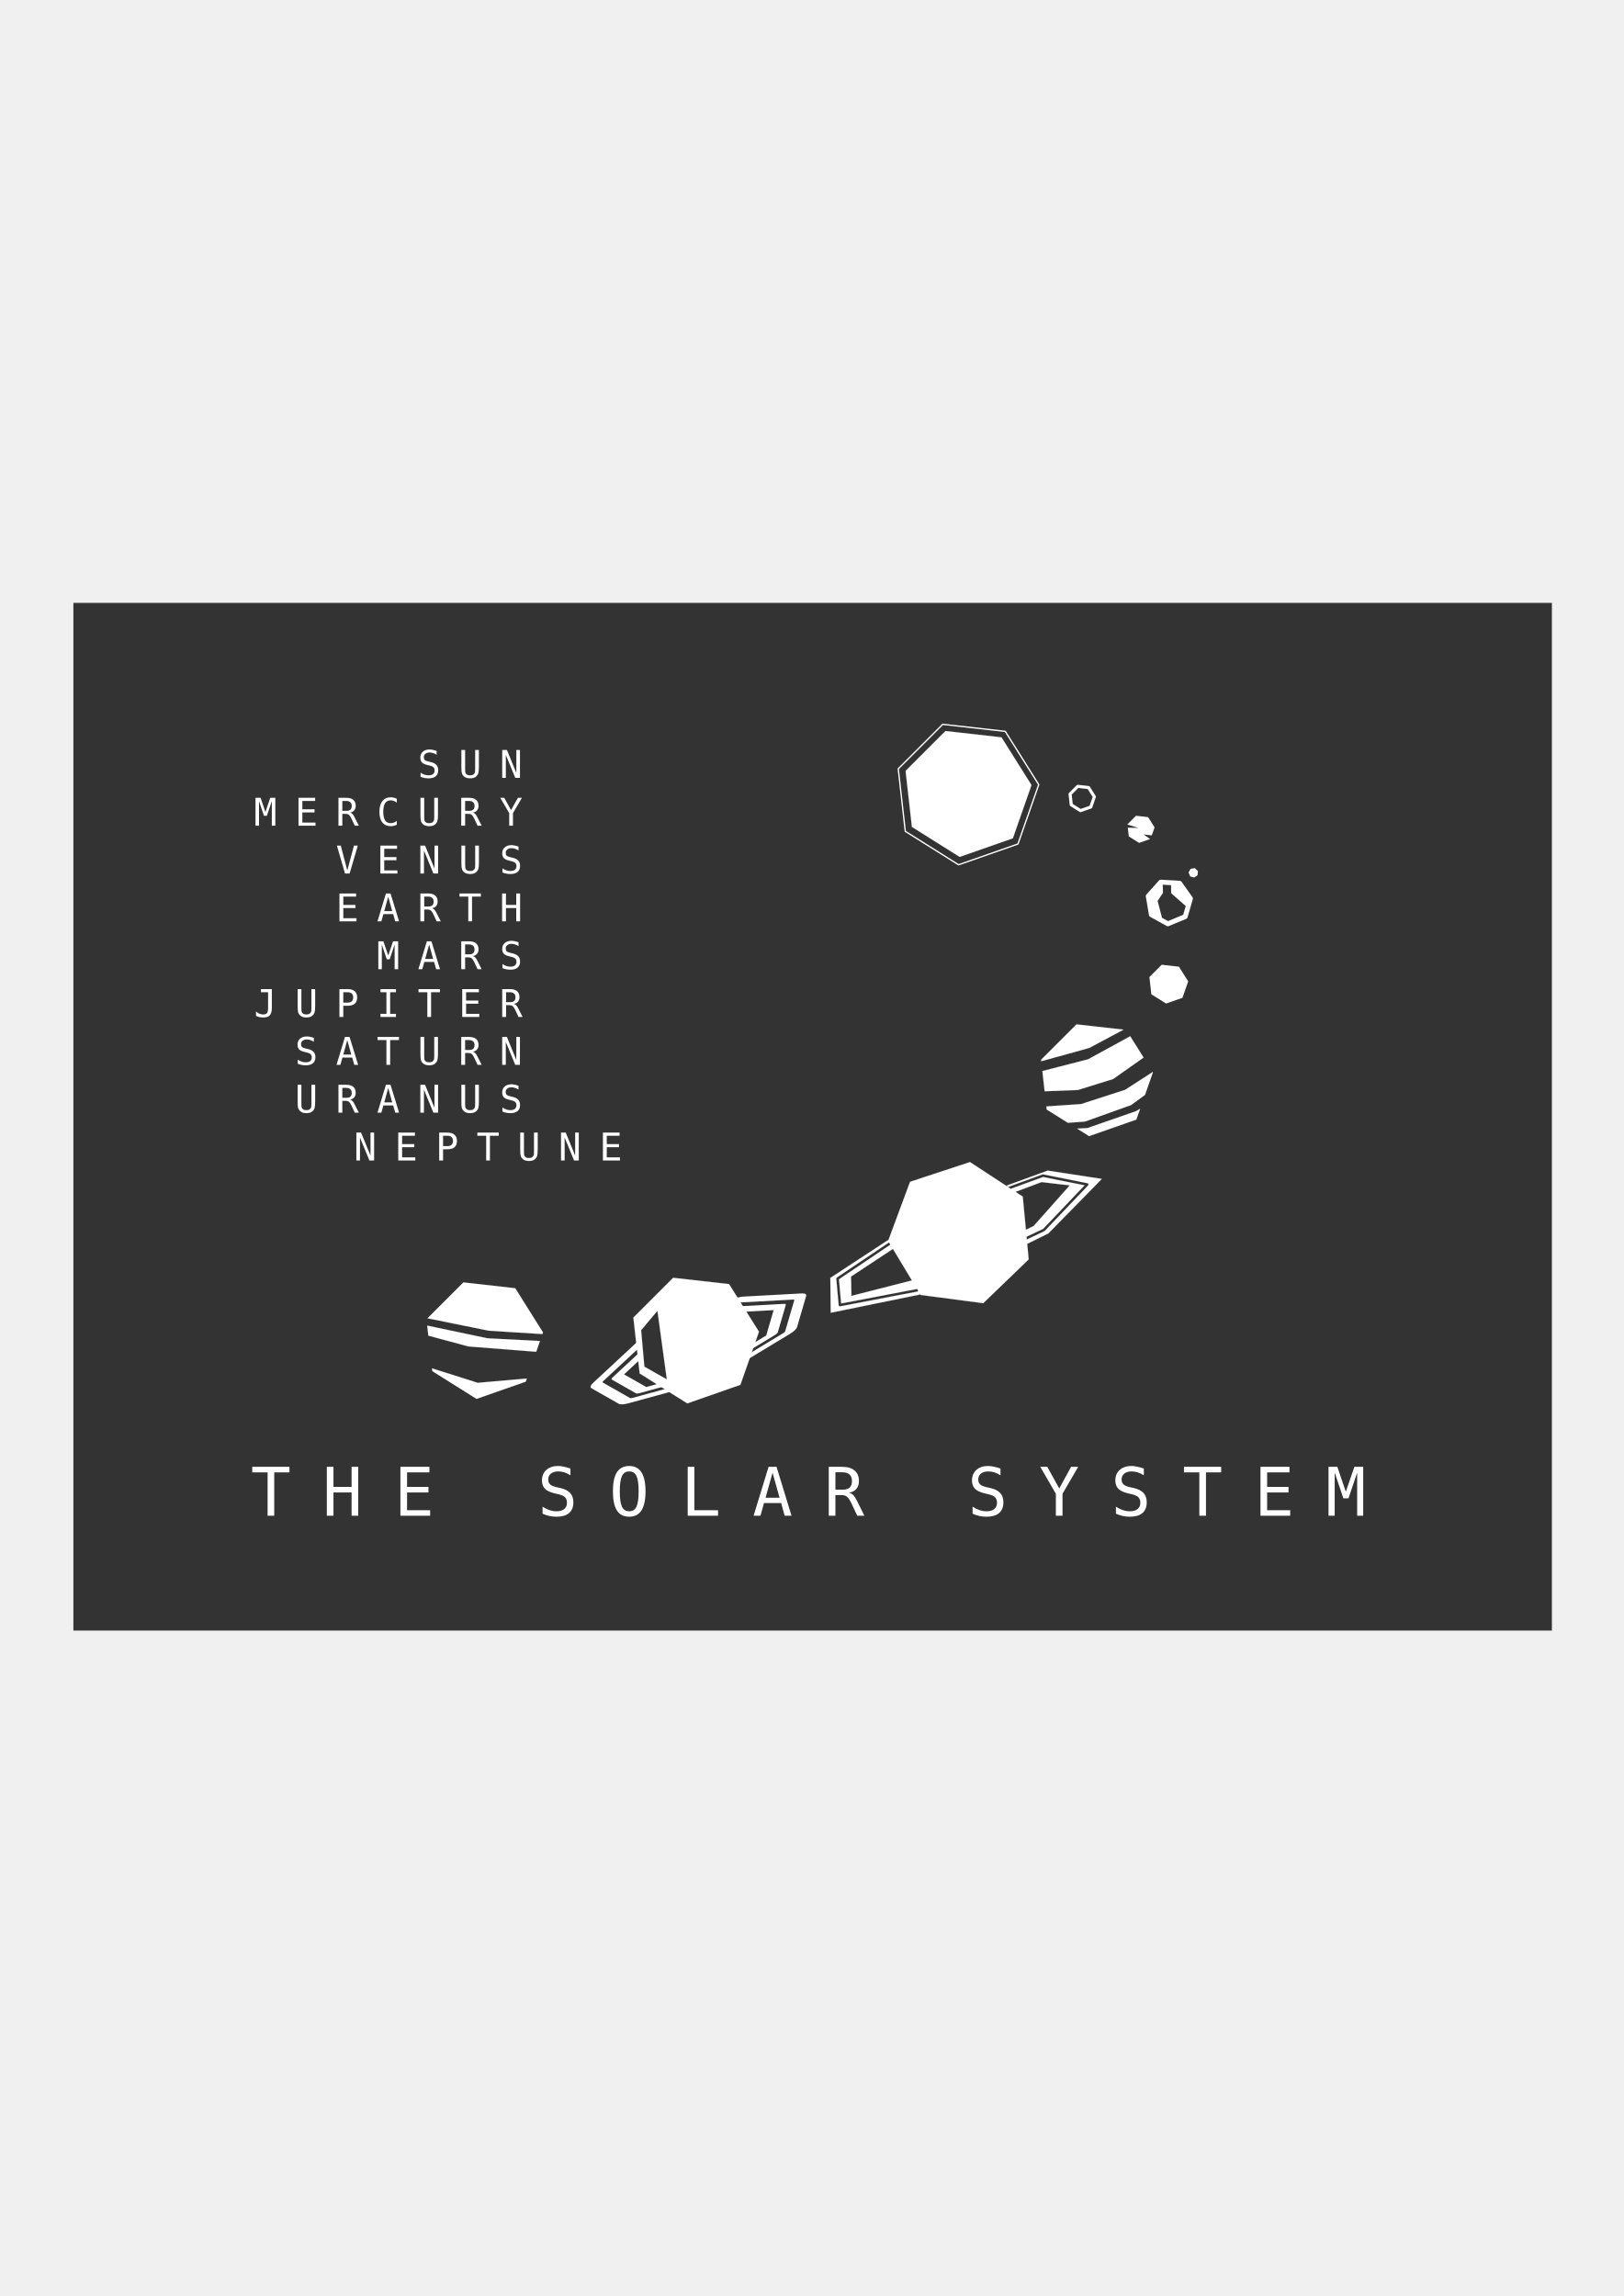
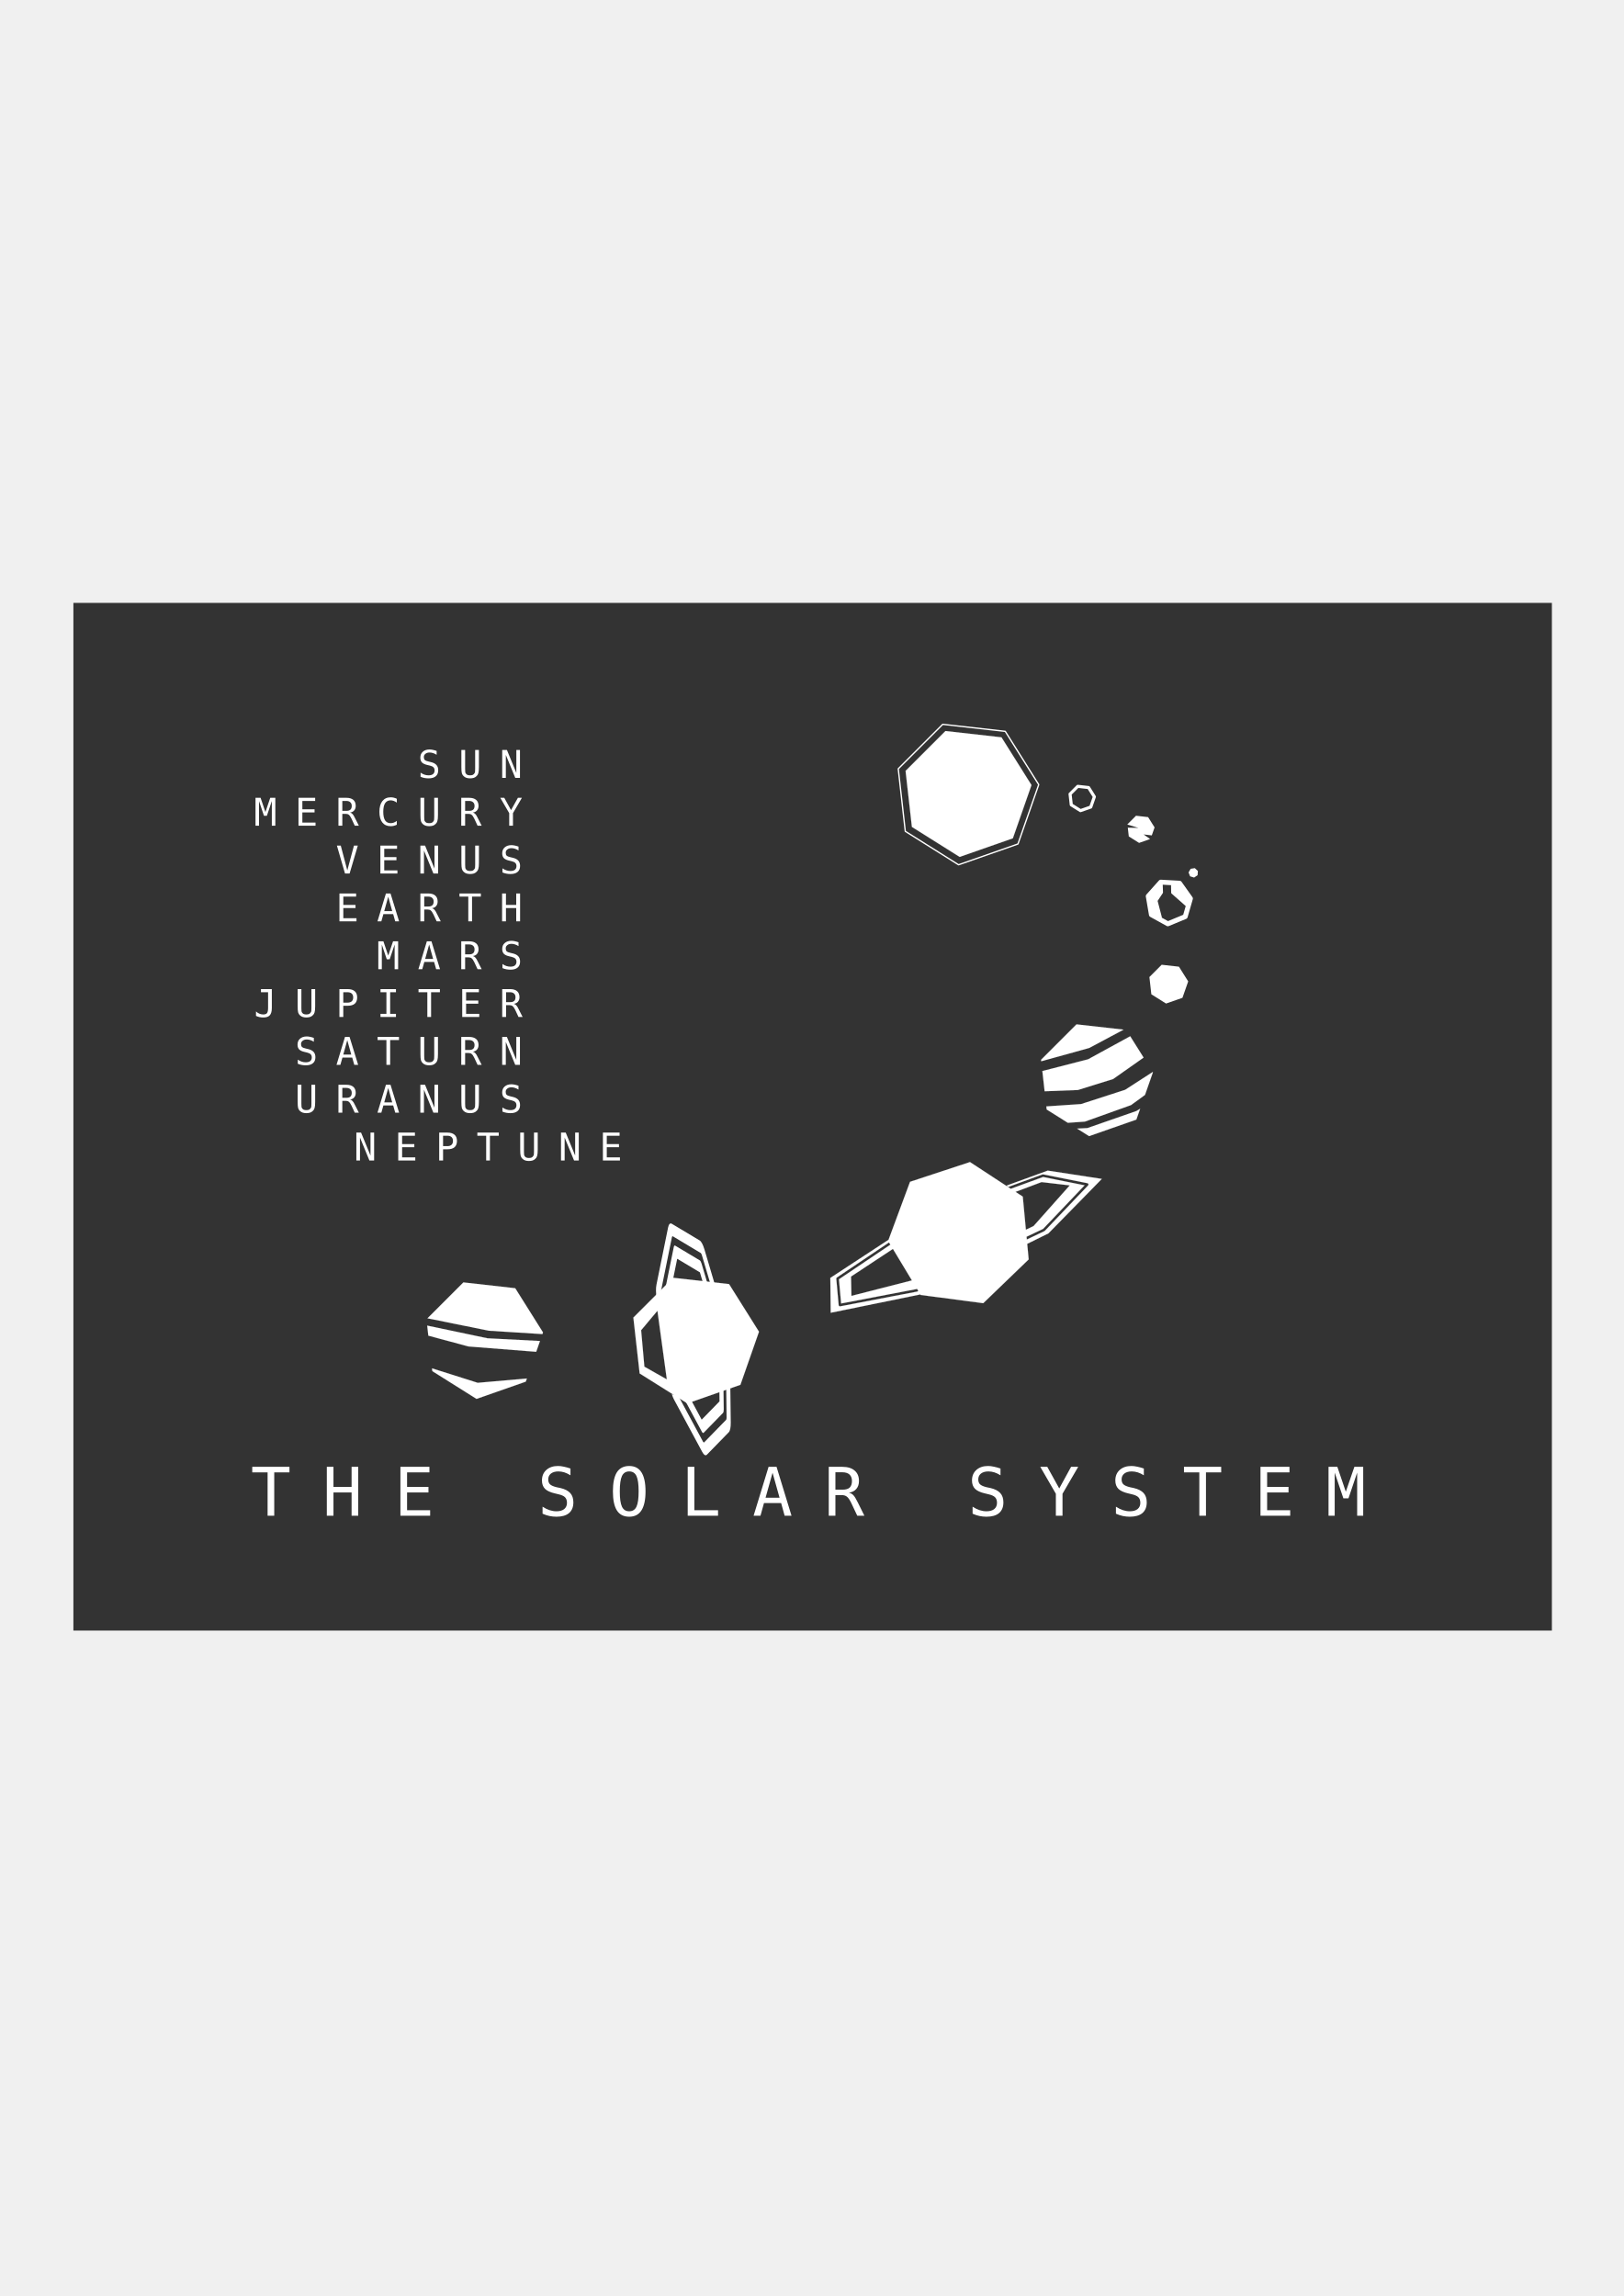
<svg xmlns="http://www.w3.org/2000/svg" width="210mm" height="297mm" viewBox="0 0 210 297" version="1.1" id="svg1">
  <defs id="defs1">
    </defs>
  <g id="layer1">
    <rect style="fill:#333333;fill-rule:evenodd;stroke:none;stroke-width:0.881;stroke-linecap:round;stroke-linejoin:round;stroke-dasharray:none;stroke-dashoffset:0" id="rect16" width="191.222" height="132.936" x="9.491" y="77.987" />
    <path style="fill:#ffffff;stroke:#ffffff;stroke-width:0.081;stroke-linecap:round;stroke-linejoin:round" id="path2" d="M 85.674,125.379 39.831,141.42 -1.293,115.58 -6.731,67.317 27.613,32.974 75.876,38.412 101.715,79.536 Z" transform="matrix(0.1501688,0,0,0.1501688,118.1325,89.60973)" />
    <path style="fill:none;stroke:#ffffff;stroke-width:1.021;stroke-linecap:round;stroke-linejoin:round;stroke-dasharray:none" id="path2-9" d="M 85.674,125.379 39.831,141.42 -1.293,115.58 -6.731,67.317 27.613,32.974 75.876,38.412 101.715,79.536 Z" transform="matrix(0.1675399,0,0,0.1675399,117.3016,88.16982)" />
    <path style="fill:none;stroke:#ffffff;stroke-width:13.816;stroke-linecap:round;stroke-linejoin:round;stroke-dasharray:none" id="path2-5-2" d="M 85.674,125.379 39.831,141.42 -1.293,115.58 -6.731,67.317 27.613,32.974 75.876,38.412 101.715,79.536 Z" transform="matrix(0.02898035,0,0,0.02898035,138.5906,100.7611)" />
    <path id="path2-5-2-3-2" style="fill:#ffffff;stroke:#ffffff;stroke-width:0.012;stroke-linecap:round;stroke-linejoin:round" d="m 87.061,165.287 -5.146,5.146 0.814,7.232 6.162,3.871 6.869,-2.403 2.403,-6.867 -3.872,-6.162 z m -2.032,4.266 1.214,8.879 -2.903,-1.645 -0.422,-4.714 z" />
    <path id="path2-5-2-3-2-2-4" style="fill:#ffffff;stroke:#ffffff;stroke-width:0.011;stroke-linecap:round;stroke-linejoin:round" d="m 59.932,165.885 -4.647,4.645 7.952,1.607 6.915,0.434 0.075,-0.217 -3.589,-5.714 z m 3.112,7.229 -7.793,-1.64 0.147,1.301 5.184,1.396 8.769,0.691 0.487,-1.394 z m -7.169,3.889 0.04,0.36 5.715,3.591 6.369,-2.23 0.143,-0.41 -6.36,0.56 z" />
    <path style="fill:#ffffff;stroke:#ffffff;stroke-width:0.081;stroke-linecap:round;stroke-linejoin:round" id="path2-5-2-3-2-7" d="M 85.674,125.379 39.831,141.42 -1.293,115.58 -6.731,67.317 27.613,32.974 75.876,38.412 101.715,79.536 Z" transform="matrix(0.04627519,0,0,0.04627519,148.9673,123.2694)" />
    <path id="path2-5-2-6" style="fill:#ffffff;stroke:#ffffff;stroke-width:0.003;stroke-linecap:round;stroke-linejoin:round" d="m 146.926,105.52 -1.113,1.113 0.004,0.036 0.005,-0.006 1.414,0.432 -1.373,-0.032 0.127,1.134 1.332,0.837 1.427,-0.499 -0.839,-0.597 1.055,0.126 0.362,-1.034 -0.837,-1.332 z" />
    <path id="path2-5" style="fill:#ffffff;stroke:#ffffff;stroke-width:0.014;stroke-linecap:round;stroke-linejoin:round" d="m 125.45,150.319 -7.75,2.553 -2.78,7.499 -7.53,4.935 0.051,4.504 11.594,-2.368 0.042,0.069 8.09,1.063 5.875,-5.662 -0.19,-2.014 2.746,-1.357 6.902,-7.043 -6.995,-1.073 -5.317,1.939 0.215,0.171 4.427,-1.62 c 0.029,-0.009 0.06,-0.012 0.09,-0.005 l 5.723,1.142 c 0.133,0.026 0.184,0.19 0.09,0.287 l -5.598,5.875 c -0.014,0.016 -0.031,0.028 -0.049,0.037 l -2.285,1.086 -0.033,-0.359 2.145,-1.02 5.361,-5.63 -5.37,-1.077 -4.172,1.527 z m 9.256,2.59 3.651,0.426 -4.673,5.254 -1.003,0.487 -0.403,-4.288 -0.94,-0.614 z m -19.726,7.806 0.176,0.292 -6.65,4.474 0.282,3.13 9.729,-1.863 0.079,-0.037 0.176,0.292 -0.13,0.062 c -0.014,0.006 -0.027,0.012 -0.041,0.014 l -9.934,1.902 c -0.099,0.018 -0.191,-0.053 -0.201,-0.153 l -0.308,-3.418 c -0.005,-0.062 0.024,-0.122 0.076,-0.157 z m 0.505,0.836 2.458,4.077 -7.829,2.004 -0.048,-2.505 z" />
-     <g id="path36" transform="matrix(0.3994919,-0.1692934,0.03858244,0.1197438,-54.46523,189.1411)" style="fill:#ffffff;stroke:none">
+     <g id="path36" transform="matrix(-0.06312904,-0.4292654,0.1256026,-0.00715339,67.66964,317.3173)" style="fill:#ffffff;stroke:none">
      <path id="path38" style="color:#000000;fill:#ffffff;fill-rule:evenodd;stroke:none;stroke-linecap:round;stroke-linejoin:round;-inkscape-stroke:none" d="m 363.774,332.001 -16.894,-20.461 c -0.994,-1.203 -2.486,-1.892 -4.046,-1.865 l -18.91,0.327 -0.344,3.856 19.321,-0.328 c 0.391,-0.007 0.76,0.164 1.009,0.465 l 16.895,20.454 c 0.249,0.302 0.346,0.696 0.266,1.079 l -5.46,25.963 c -0.081,0.383 -0.327,0.705 -0.677,0.881 l -23.703,11.921 c -0.349,0.176 -0.757,0.184 -1.112,0.021 l -24.098,-11.105 a 1.926,1.926 49.59 0 0 -0.002,0.004 c -0.355,-0.163 -0.613,-0.477 -0.707,-0.856 l -6.345,-25.761 a 1.926,1.926 49.59 0 0 -0.002,-0.003 c -0.094,-0.38 -0.008,-0.779 0.23,-1.089 l 14.26,-18.524 0.431,-6.175 c -0.594,0.334 -1.133,0.775 -1.559,1.328 L 296.143,333.157 a 1.926,1.926 49.59 0 0 -0.002,-0.003 c -0.951,1.236 -1.288,2.847 -0.916,4.361 l 0.002,0.003 6.343,25.758 a 1.926,1.926 49.59 0 0 0.002,0.003 c 0.374,1.514 1.419,2.782 2.836,3.435 l 24.098,11.099 a 1.926,1.926 49.59 0 0 0.002,0.003 c 1.418,0.653 3.059,0.623 4.453,-0.079 l 23.703,-11.921 c 1.394,-0.701 2.397,-2.002 2.718,-3.529 l 5.458,-25.965 c 0.321,-1.528 -0.071,-3.116 -1.065,-4.32 z m -5.929,2.888 -14.928,-18.069 a 1.926,1.926 49.59 0 0 -1.518,-0.703 l -18.05,0.309 -0.347,3.86 17.535,-0.304 13.746,16.649 -4.439,21.124 -19.288,9.699 -19.607,-9.035 -5.164,-20.962 6.869,-8.917 0.481,-6.943 -10.966,14.251 a 1.926,1.926 49.59 0 0 -0.345,1.637 l 5.606,22.757 a 1.926,1.926 49.59 0 0 1.065,1.291 l 21.292,9.809 a 1.926,1.926 49.59 0 0 1.672,-0.026 l 20.944,-10.532 a 1.926,1.926 49.59 0 0 1.019,-1.33 l 4.821,-22.939 a 1.926,1.926 49.59 0 0 -0.398,-1.625 z" />
    </g>
    <path id="path2-5-2-3-2-2" style="fill:#ffffff;stroke:#ffffff;stroke-width:0.011;stroke-linecap:round;stroke-linejoin:round" d="m 139.227,132.506 -4.58,4.58 0.022,0.194 6.188,-1.714 4.458,-2.375 z m 6.946,1.539 -5.449,2.98 -5.912,1.52 0.294,2.617 4.31,-0.166 4.549,-1.418 3.941,-2.775 z m 2.908,4.626 -3.563,2.301 -5.705,1.845 -4.486,0.303 0.045,0.4 2.736,1.72 2.199,-0.154 5.977,-2.138 1.804,-1.317 1.021,-2.916 z m -1.62,4.748 -0.496,0.3 -6.324,2.202 -1.336,0.069 1.551,0.975 6.112,-2.138 z" />
    <g id="g27" transform="matrix(1.373255,0,0,1.373255,37.96936,-42.2871)">
      <g id="g24" transform="matrix(1.642734,0,0,1.642734,-129.9861,-126.1781)">
        <path style="fill:none;fill-rule:evenodd;stroke:#ffffff;stroke-width:19.37;stroke-linecap:round;stroke-linejoin:round;stroke-dasharray:none" id="path12-8-1" d="M 65.458,139.153 -3.249,167.613 -68.339,131.64 -80.797,58.323 -31.243,2.87 43.009,7.039 86.045,67.69 Z" transform="matrix(0.01450183,0,0,0.01450183,129.2986,146.0965)" />
        <path style="fill:#ffffff;fill-rule:evenodd;stroke:#ffffff;stroke-width:0.1;stroke-linecap:round;stroke-linejoin:round;stroke-dasharray:none;stroke-dashoffset:0" d="m 129.485,146.319 0.007,0.432 0.86,0.758 0.088,-0.564 -0.415,-0.652 z" id="path25" />
      </g>
      <path style="fill:#ffffff;fill-rule:evenodd;stroke:#ffffff;stroke-width:0.164;stroke-linecap:round;stroke-linejoin:round;stroke-dasharray:none;stroke-dashoffset:0" d="m 81.772,114.037 0.029,0.83 -0.514,0.775 0.403,1.546 -0.824,-0.466 -0.342,-1.577 z" id="path24" />
    </g>
    <text xml:space="preserve" style="font-style:normal;font-variant:normal;font-weight:normal;font-stretch:normal;font-size:8.666px;font-family:FreeMono;-inkscape-font-specification:FreeMono;letter-spacing:4.052px;fill:#ffffff;fill-opacity:1;fill-rule:evenodd;stroke:none;stroke-width:0.292;stroke-linecap:round;stroke-linejoin:round;stroke-dasharray:none;stroke-dashoffset:0;stroke-opacity:1" x="32.42" y="196.073" id="text27">
      <tspan style="font-style:normal;font-variant:normal;font-weight:normal;font-stretch:normal;font-family:Monospace;-inkscape-font-specification:Monospace;stroke-width:0.292" x="32.42" y="196.073" id="tspan30">THE SOLAR SYSTEM</tspan>
    </text>
    <text xml:space="preserve" style="font-style:normal;font-variant:normal;font-weight:normal;font-stretch:normal;font-size:4.949px;font-family:Monospace;-inkscape-font-specification:Monospace;text-align:end;letter-spacing:2.314px;text-anchor:end;fill:#ffffff;fill-opacity:1;fill-rule:evenodd;stroke:none;stroke-width:0.167;stroke-linecap:round;stroke-linejoin:round;stroke-dasharray:none;stroke-dashoffset:0;stroke-opacity:1" x="102.331" y="100.623" id="text32">
      <tspan id="tspan32" style="text-align:end;text-anchor:end;stroke-width:0.167" x="102.331" y="100.623">SUN</tspan>
      <tspan style="text-align:end;text-anchor:end;stroke-width:0.167" x="102.331" y="106.81" id="tspan33">MERCURY</tspan>
      <tspan style="text-align:end;text-anchor:end;stroke-width:0.167" x="102.331" y="112.996" id="tspan34">VENUS</tspan>
      <tspan style="text-align:end;text-anchor:end;stroke-width:0.167" x="102.331" y="119.183" id="tspan35">EARTH</tspan>
      <tspan style="text-align:end;text-anchor:end;stroke-width:0.167" x="102.331" y="125.37" id="tspan39">MARS</tspan>
      <tspan style="text-align:end;text-anchor:end;stroke-width:0.167" x="102.331" y="131.556" id="tspan40">JUPITER</tspan>
      <tspan style="text-align:end;text-anchor:end;stroke-width:0.167" x="102.331" y="137.743" id="tspan41">SATURN</tspan>
      <tspan style="text-align:end;text-anchor:end;stroke-width:0.167" x="102.331" y="143.93" id="tspan49">URANUS</tspan>
      <tspan style="text-align:end;text-anchor:end;stroke-width:0.167" x="104.645" y="150.116" id="tspan42">NEPTUNE</tspan>
    </text>
    <path style="fill:#ffffff;fill-opacity:1;fill-rule:evenodd;stroke:none;stroke-width:0.107;stroke-linecap:round;stroke-linejoin:round;stroke-dasharray:none;stroke-dashoffset:0;stroke-opacity:1" id="path35" d="m 128.802,117.326 -0.376,0.256 -0.435,-0.134 -0.166,-0.424 0.228,-0.394 0.45,-0.068 0.334,0.31 z" transform="matrix(1.194298,0,0,1.194298,1.060456,-26.91058)" />
  </g>
</svg>
